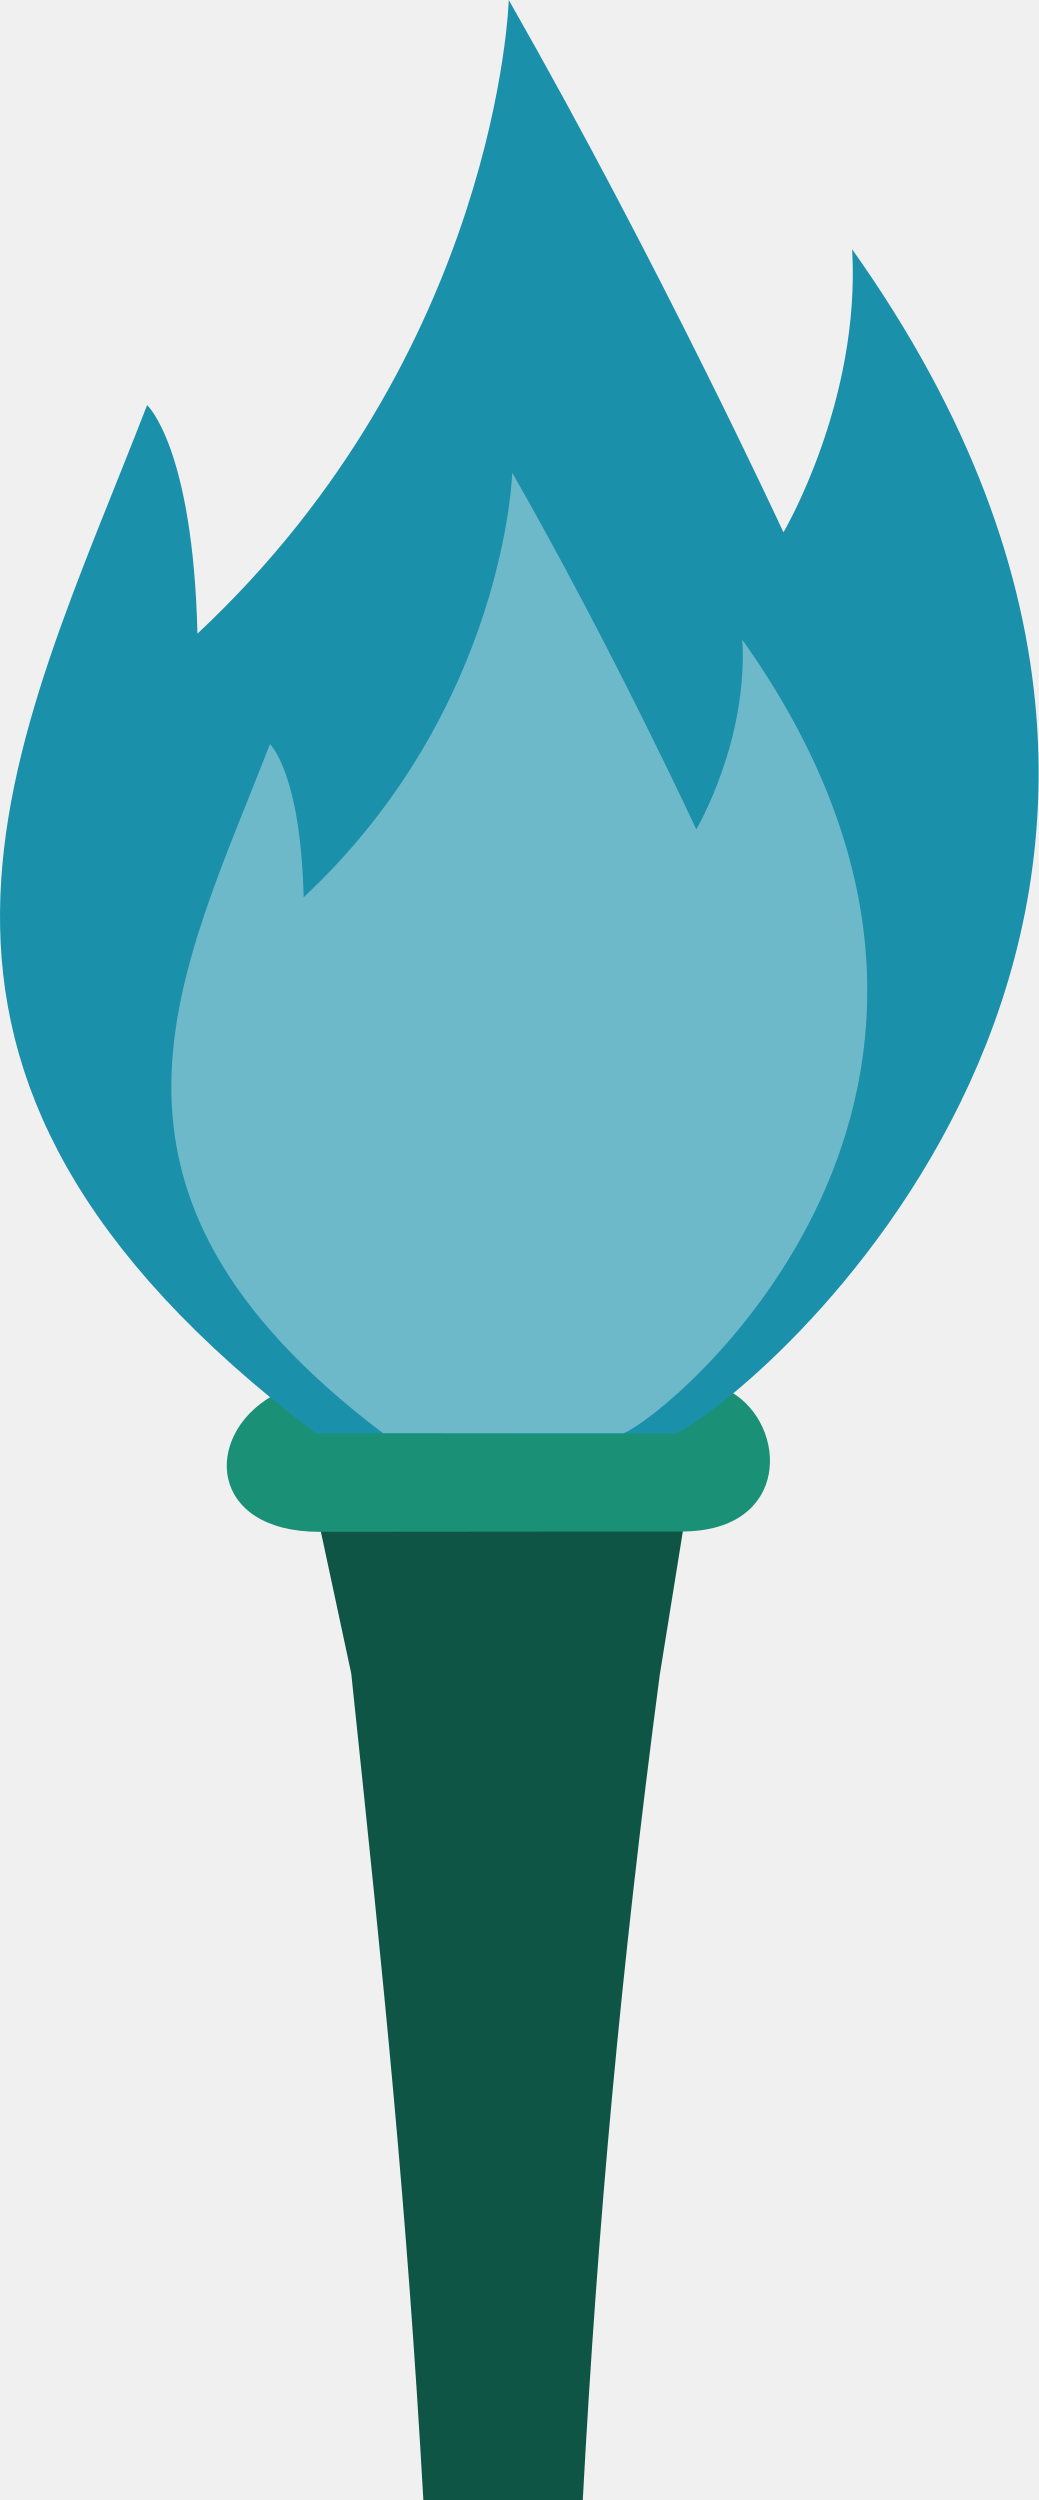
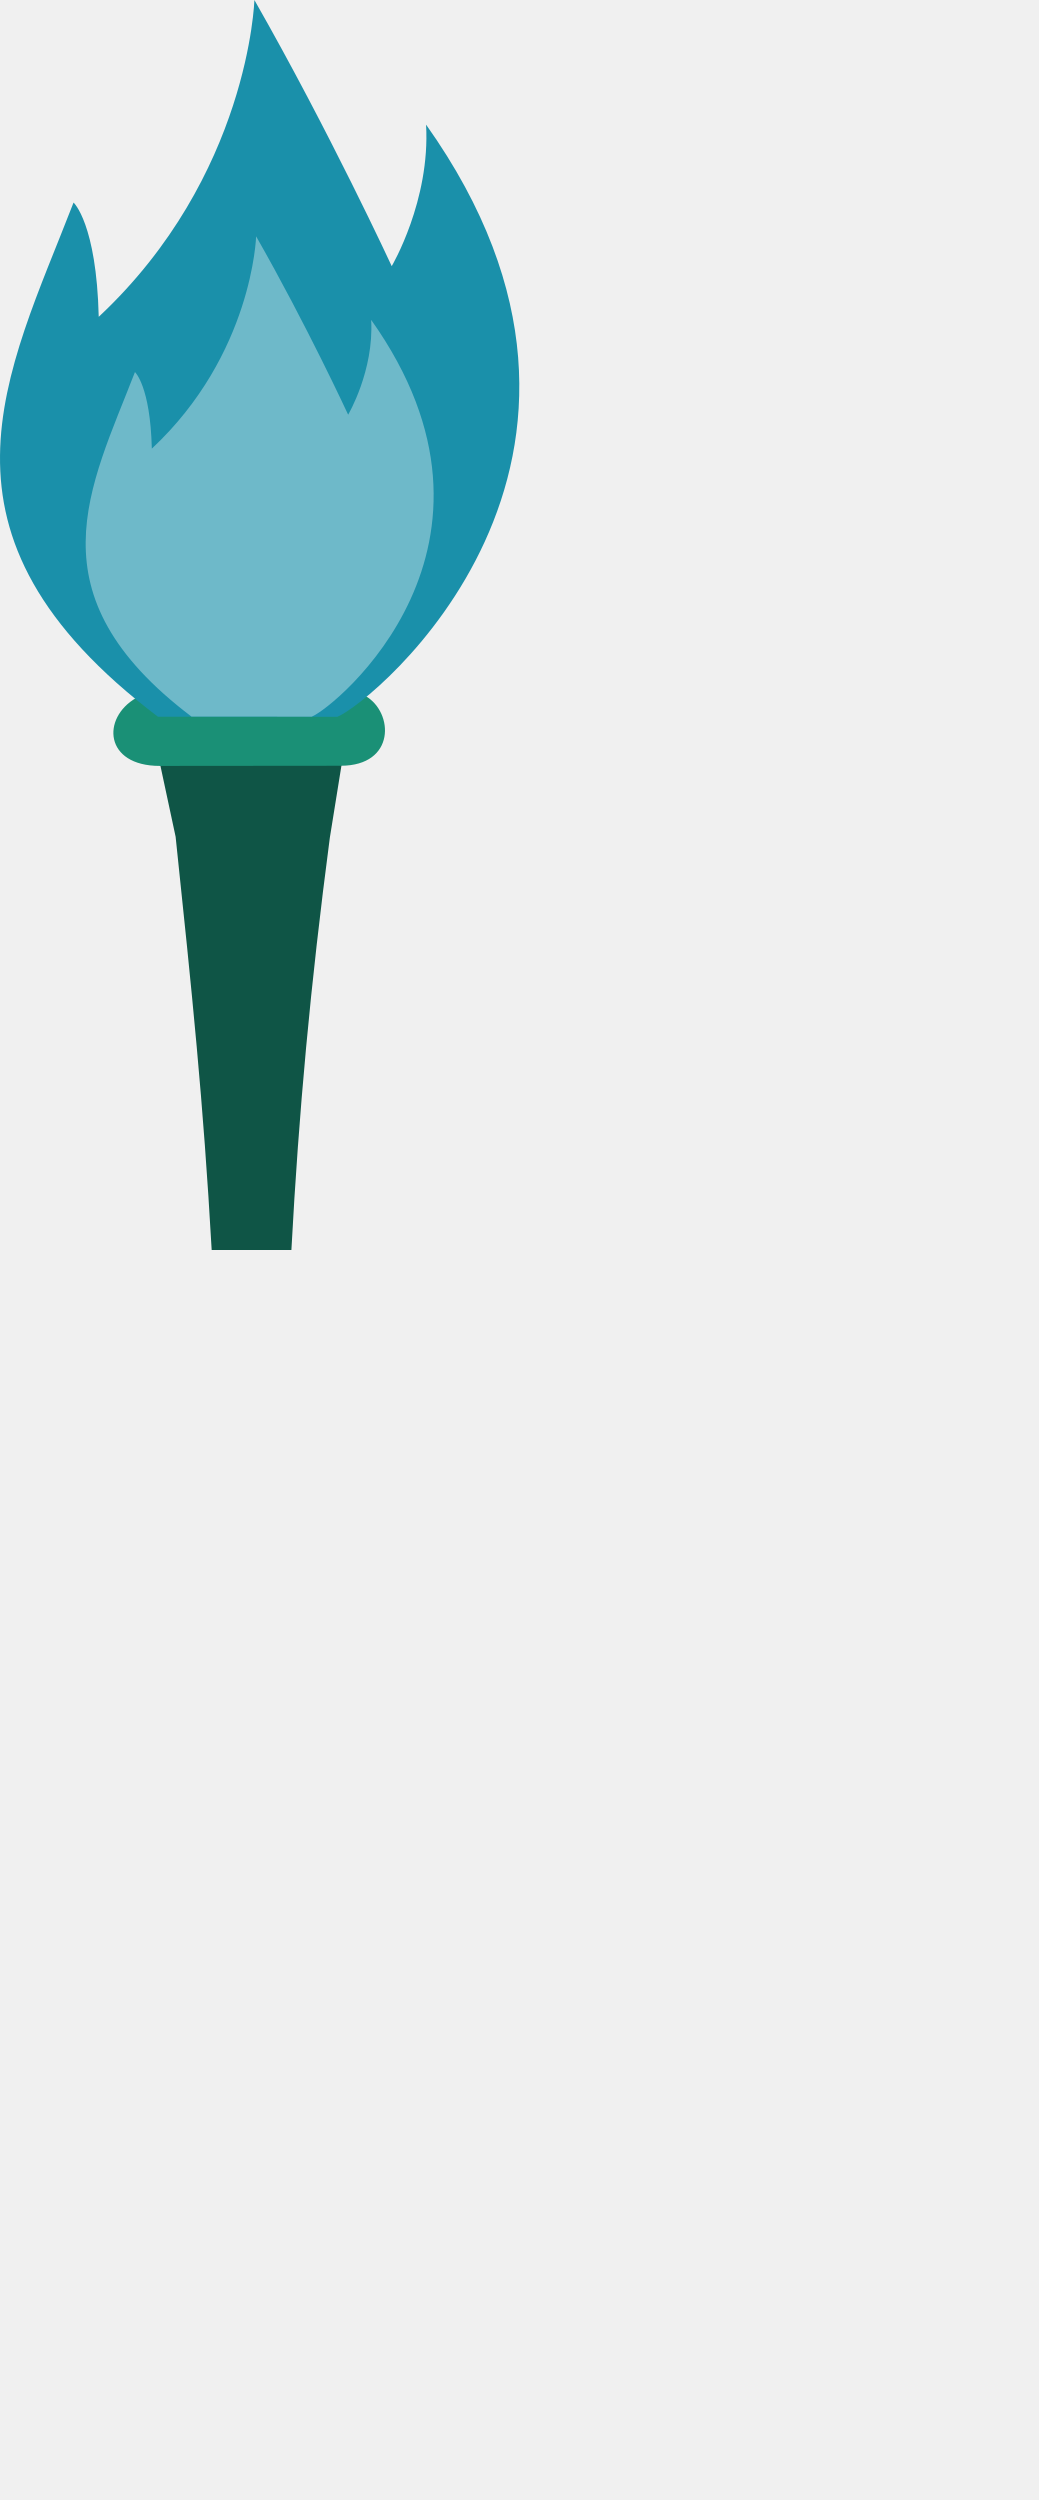
- <svg xmlns="http://www.w3.org/2000/svg" width="69.709" height="167.789">
+ <svg xmlns="http://www.w3.org/2000/svg" width="139.418" height="335.578">
  <path class="torch-holder" d="M21.1 100.766l2.474 11.554c2.226 21.172 3.713 35.517 4.84 55.47h10.7c.996-18.555 2.55-35.483 5.16-55.34l1.885-11.715z" fill="#0f5546" />
  <path class="torch-guard" d="M18.268 93.69c-4.645 2.682-4.288 9.12 3.184 9.12s16.488-.022 24.29-.022c7.375 0 7.133-7.166 3.314-9.37-7.273.066-24.953.272-30.788.272z" fill="#1a9076" />
  <path class="fire-body" d="M34.147 0s-.696 23.636-20.894 42.526c-.307-12.548-3.38-15.337-3.38-15.337C.923 50.335-11.275 71.633 21.2 96.206c12.924 0 12.923.008 24.09.008 4.752-1.917 44.018-34.256 11.902-79.483.585 10.208-4.61 18.995-4.61 18.995S44.286 17.777 34.146 0z" fill="#1a90aa" />
  <path class="fire-core" d="M34.38 31.726s-.466 15.837-14 28.495c-.206-8.407-2.265-10.276-2.265-10.276-5.997 15.51-14.17 29.78 7.59 46.246 8.66 0 8.66.005 16.142.005 3.184-1.285 29.494-22.953 7.975-53.258.392 6.84-3.09 12.727-3.09 12.727S41.175 43.638 34.38 31.726z" opacity=".37" fill="#fff" />
</svg>
